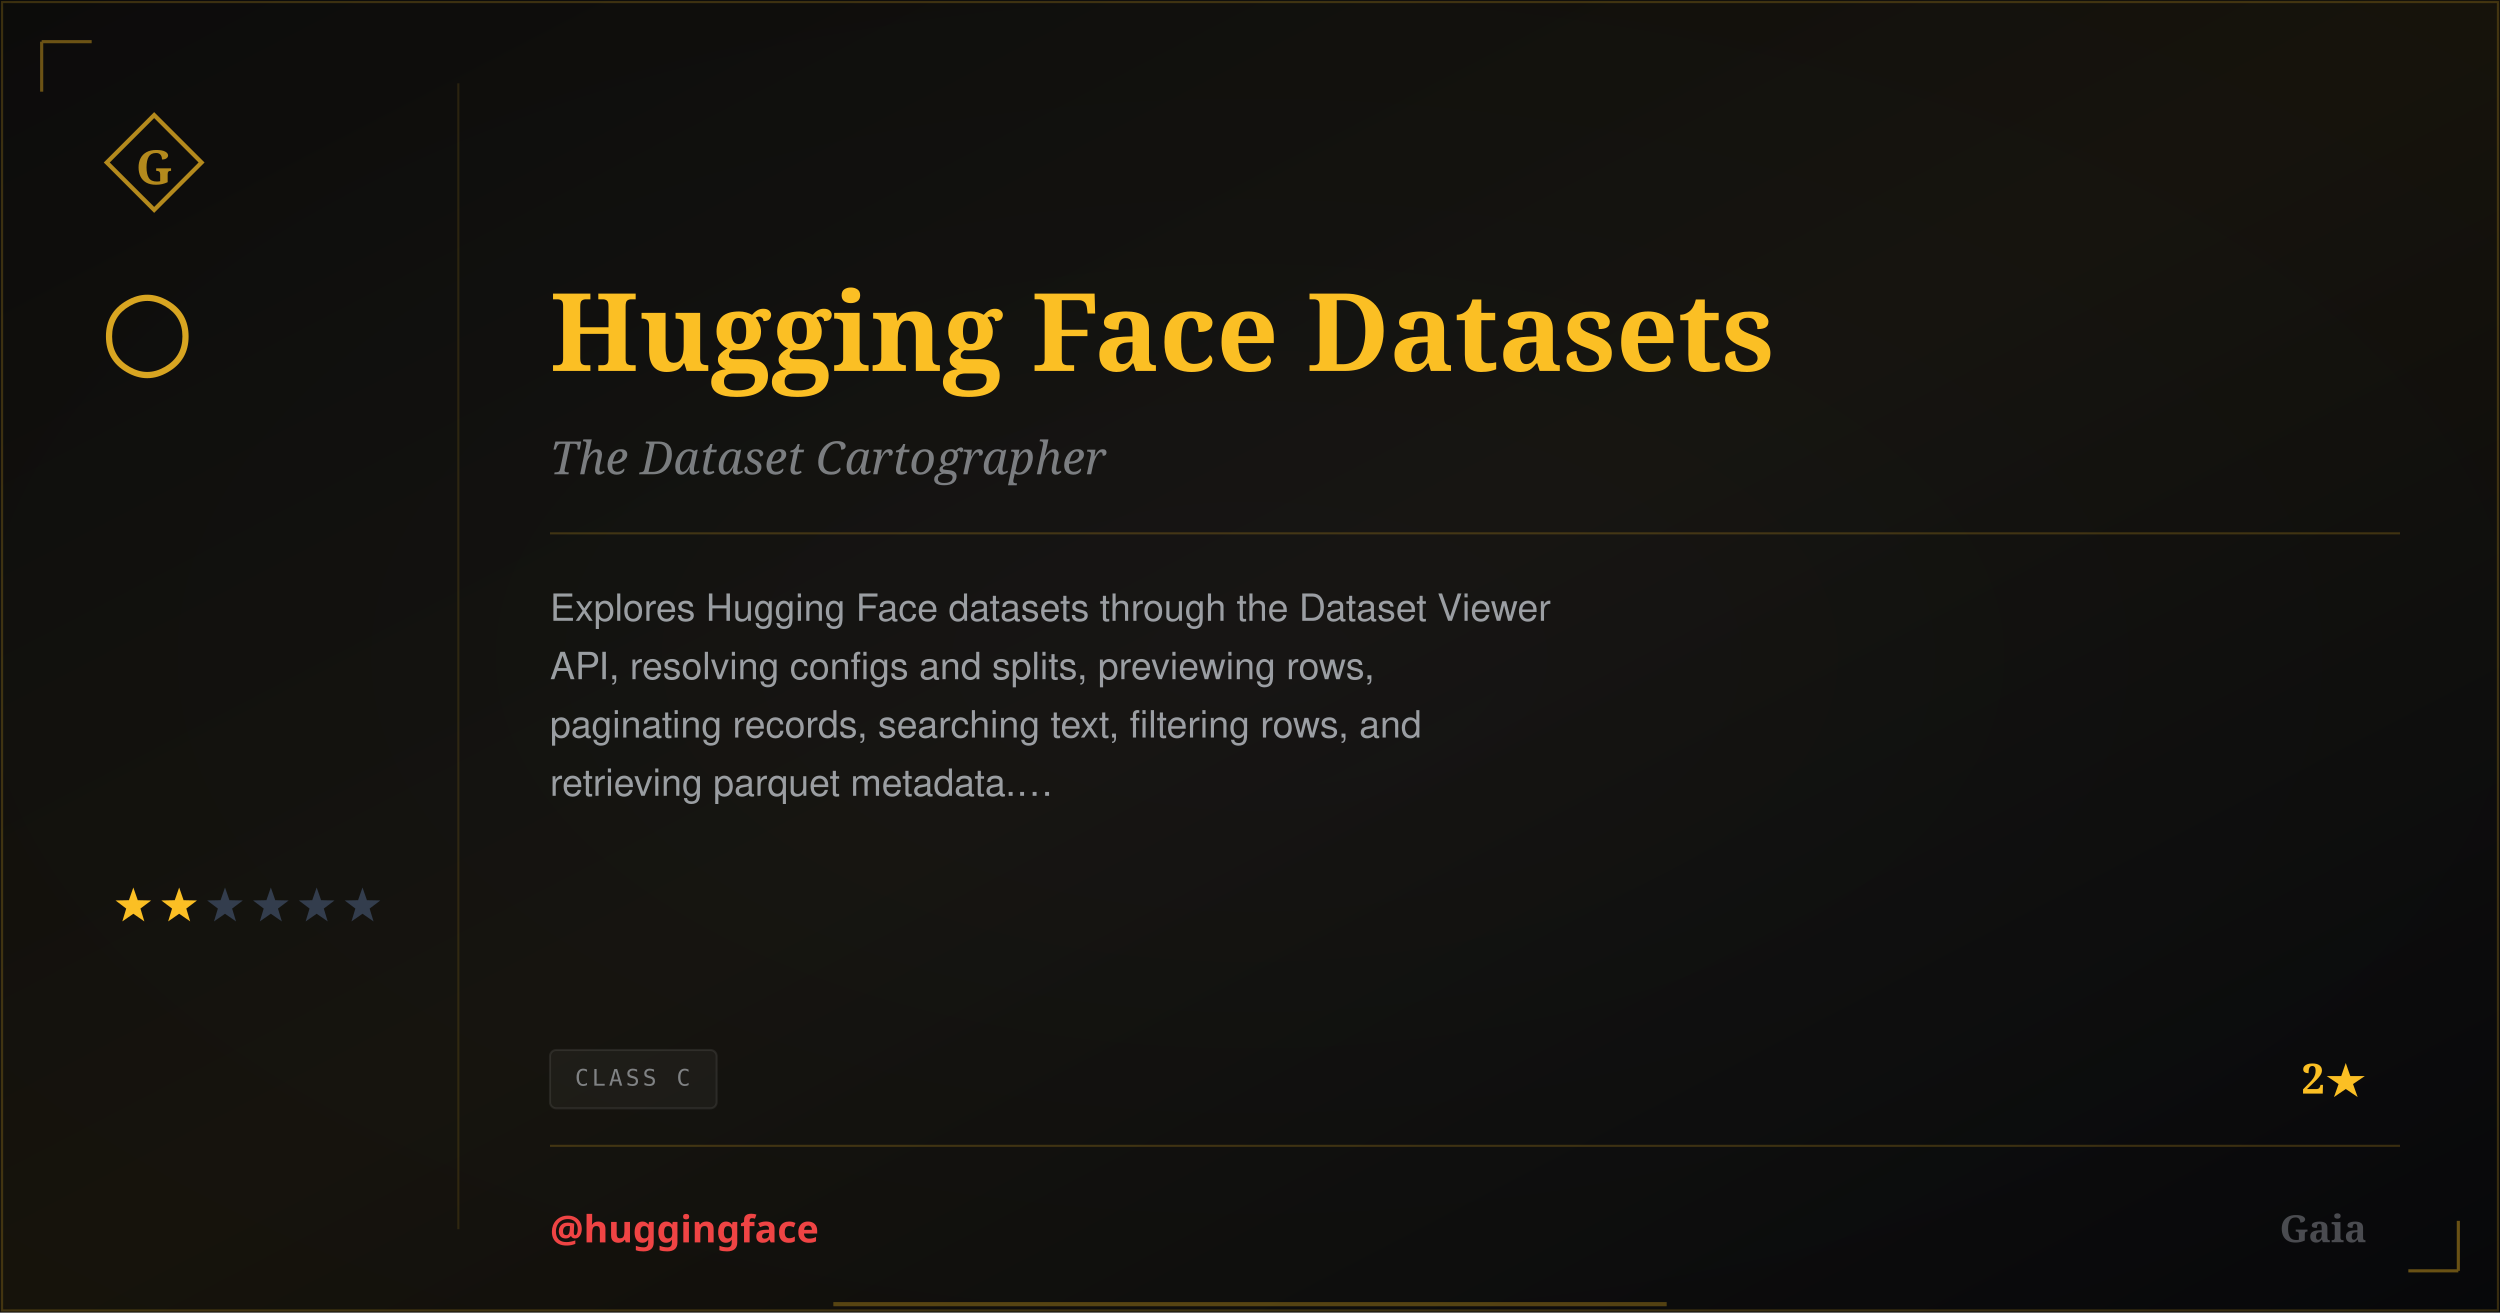
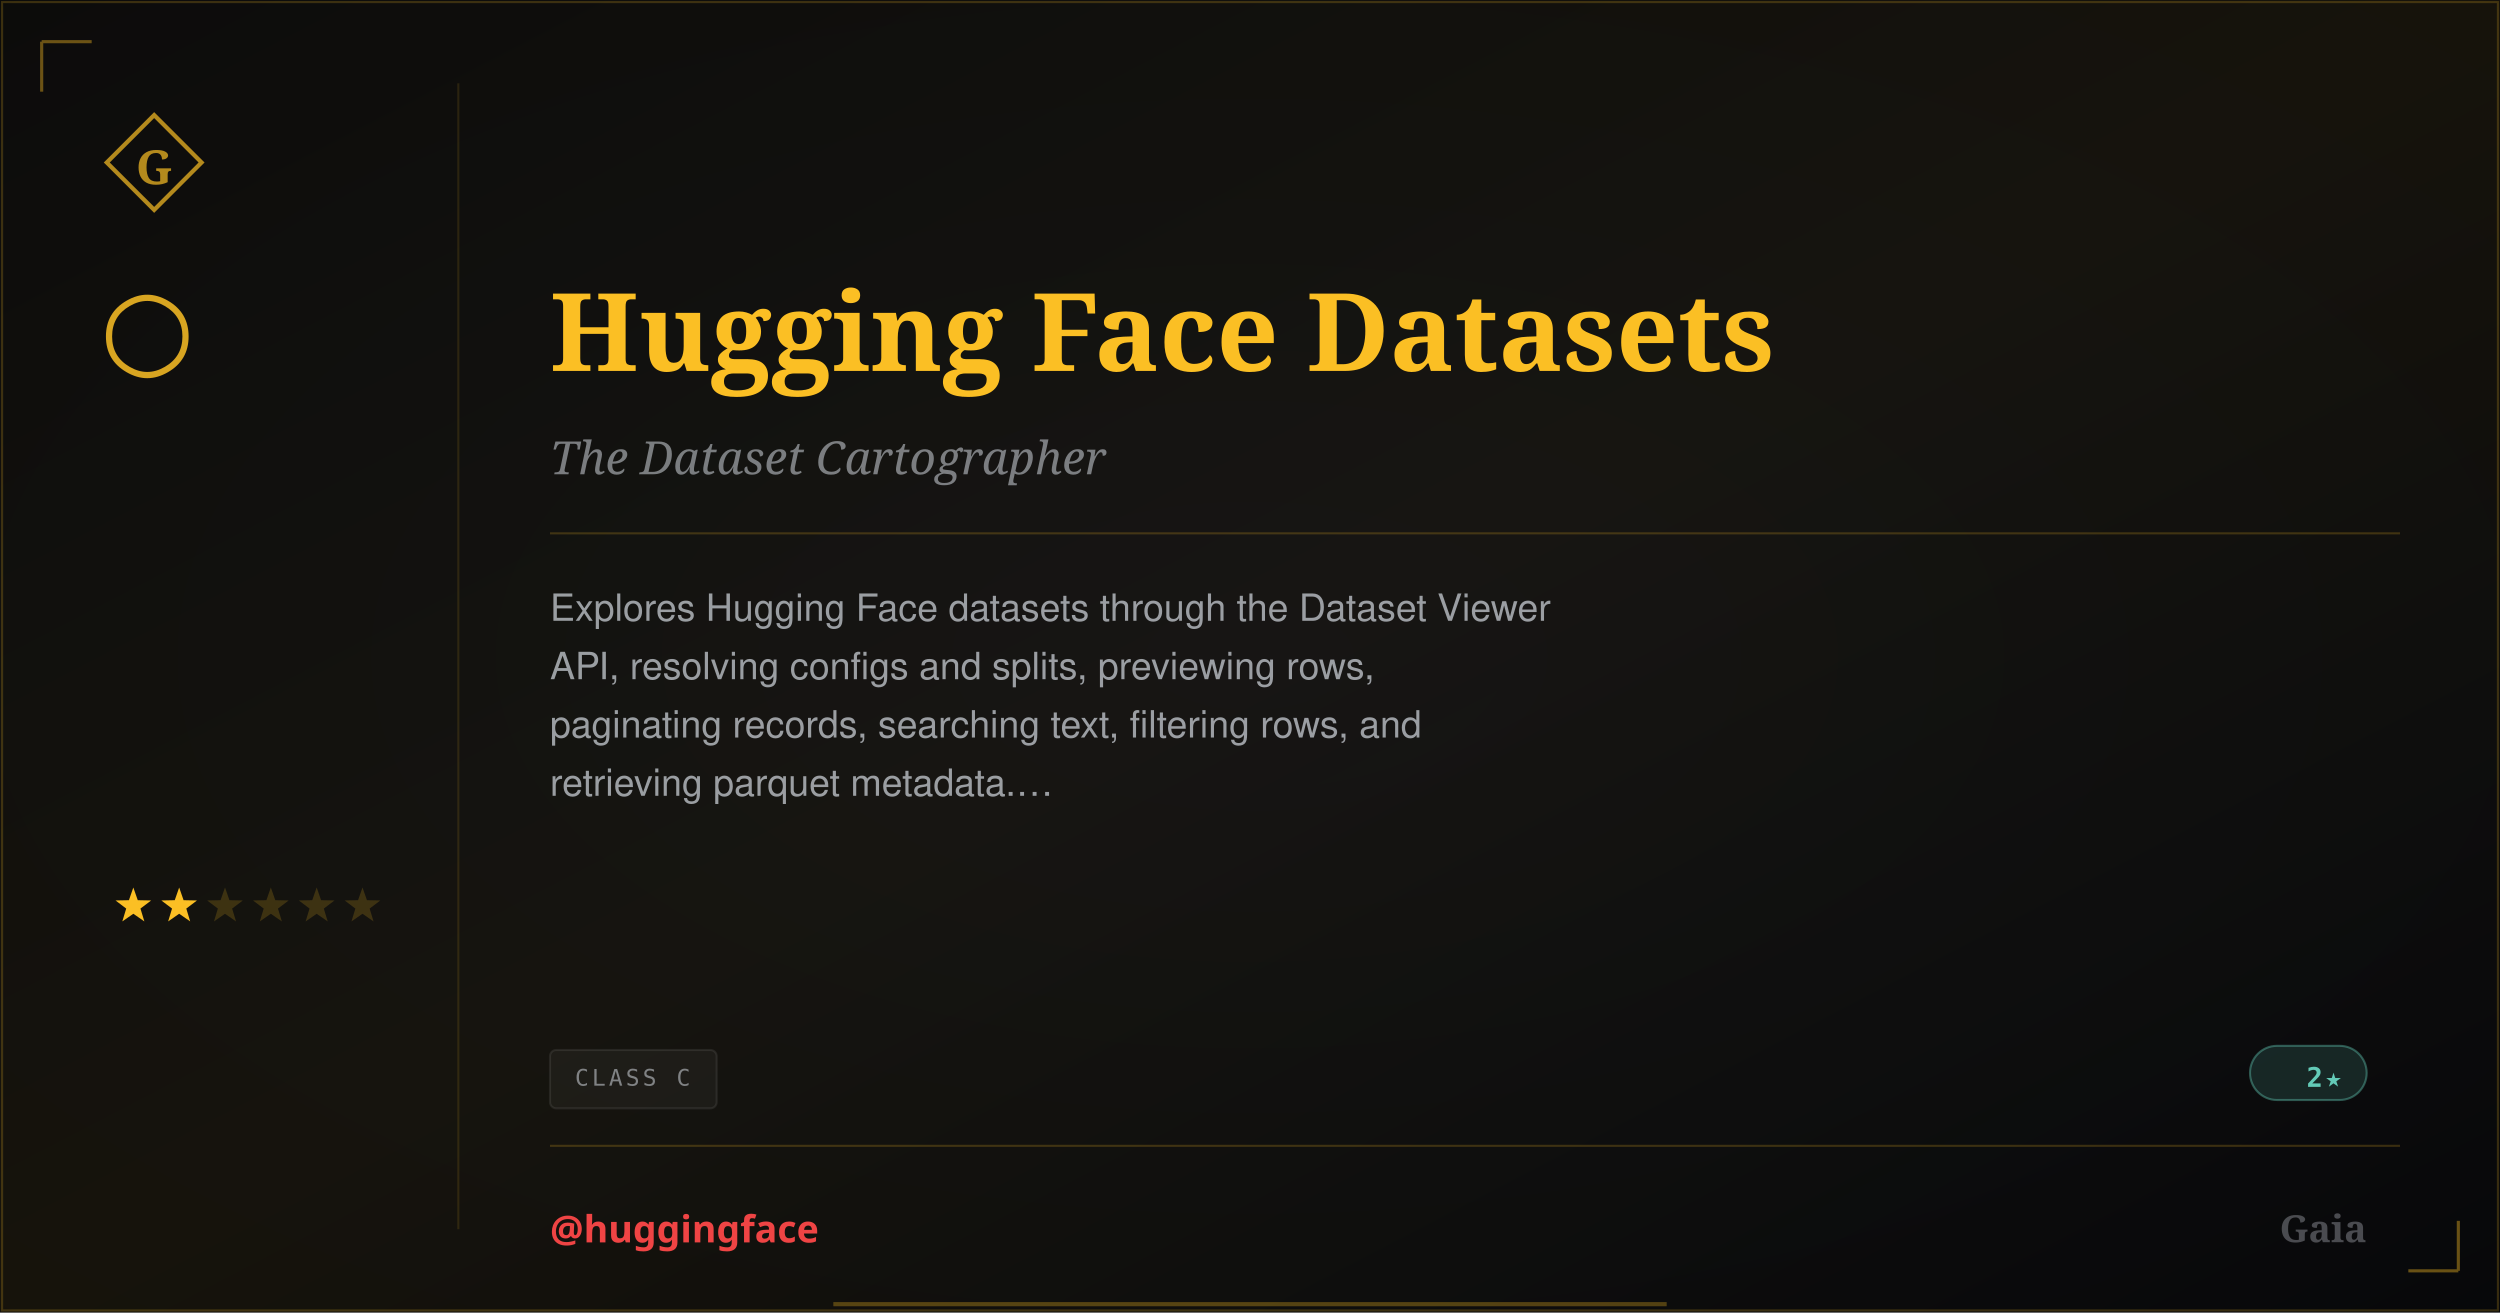
<svg xmlns="http://www.w3.org/2000/svg" width="1200" height="630" viewBox="0 0 1200 630">
  <defs>
    <linearGradient id="grad-huggingface-huggingface-datasets" x1="0" y1="0" x2="1" y2="1">
      <stop offset="0%" stop-color="#fbbf24" stop-opacity="0.04" />
      <stop offset="50%" stop-color="#fbbf24" stop-opacity="0.08" />
      <stop offset="100%" stop-color="#fbbf24" stop-opacity="0.02" />
    </linearGradient>
  </defs>
  <rect width="1200" height="630" fill="#030712" />
  <defs>
    <radialGradient id="vign-huggingface-huggingface-datasets" cx="50%" cy="50%" r="70%">
      <stop offset="0%" stop-color="transparent" />
      <stop offset="100%" stop-color="rgba(0,0,0,0.5)" />
    </radialGradient>
  </defs>
  <rect width="1200" height="630" fill="url(#vign-huggingface-huggingface-datasets)" />
  <rect width="1200" height="630" fill="url(#grad-huggingface-huggingface-datasets)" />
  <rect x="1" y="1" width="1198" height="628" fill="none" stroke="rgba(251,191,36,0.2)" stroke-width="1" />
  <path d="M 20 20 L 20 44 M 20 20 L 44 20" stroke="rgba(251,191,36,0.4)" stroke-width="1.5" fill="none" />
  <path d="M 1180 610 L 1180 586 M 1180 610 L 1156 610" stroke="rgba(251,191,36,0.4)" stroke-width="1.5" fill="none" />
  <svg x="48" y="52" width="52" height="52" viewBox="0 0 64 64">
    <path d="M 32 4 L 60 32 L 32 60 L 4 32 Z" fill="none" stroke="#fbbf24" stroke-width="2.5" stroke-linejoin="miter" opacity="0.7" />
    <text x="32" y="34" font-family="Georgia,serif" font-weight="600" font-size="28" fill="#fbbf24" text-anchor="middle" dominant-baseline="central" opacity="0.7">G</text>
  </svg>
  <text x="48" y="175" font-family="Georgia,serif" font-size="52" fill="#fbbf24" opacity="0.85">○</text>
-   <polygon points="64.00,426.00 66.12,432.09 72.56,432.22 67.42,436.11 69.29,442.28 64.00,438.60 58.71,442.28 60.58,436.11 55.44,432.22 61.88,432.09" fill="#fbbf24" />
-   <polygon points="86.00,426.00 88.12,432.09 94.56,432.22 89.42,436.11 91.29,442.28 86.00,438.60 80.71,442.28 82.58,436.11 77.44,432.22 83.88,432.09" fill="#fbbf24" />
-   <polygon points="108.00,426.00 110.12,432.09 116.56,432.22 111.42,436.11 113.29,442.28 108.00,438.60 102.71,442.28 104.58,436.11 99.44,432.22 105.88,432.09" fill="#333d4d" />
-   <polygon points="130.00,426.00 132.12,432.09 138.56,432.22 133.42,436.11 135.29,442.28 130.00,438.60 124.71,442.28 126.58,436.11 121.44,432.22 127.88,432.09" fill="#333d4d" />
-   <polygon points="152.00,426.00 154.12,432.09 160.56,432.22 155.42,436.11 157.29,442.28 152.00,438.60 146.71,442.28 148.58,436.11 143.44,432.22 149.88,432.09" fill="#333d4d" />
-   <polygon points="174.00,426.00 176.12,432.09 182.56,432.22 177.42,436.11 179.29,442.28 174.00,438.60 168.71,442.28 170.58,436.11 165.44,432.22 171.88,432.09" fill="#333d4d" />
+   <polygon points="64.00,426.00 66.12,432.09 72.56,432.22 67.42,436.11 69.29,442.28 64.00,438.60 58.71,442.28 60.58,436.11 55.44,432.22 61.88,432.09" fill="#fbbf24" opacity="1" />
+   <polygon points="86.00,426.00 88.12,432.09 94.56,432.22 89.42,436.11 91.29,442.28 86.00,438.60 80.71,442.28 82.58,436.11 77.44,432.22 83.88,432.09" fill="#fbbf24" opacity="1" />
+   <polygon points="108.00,426.00 110.12,432.09 116.56,432.22 111.42,436.11 113.29,442.28 108.00,438.60 102.71,442.28 104.58,436.11 99.44,432.22 105.88,432.09" fill="#fbbf24" opacity="0.18" />
+   <polygon points="130.00,426.00 132.12,432.09 138.56,432.22 133.42,436.11 135.29,442.28 130.00,438.60 124.71,442.28 126.58,436.11 121.44,432.22 127.88,432.09" fill="#fbbf24" opacity="0.18" />
+   <polygon points="152.00,426.00 154.12,432.09 160.56,432.22 155.42,436.11 157.29,442.28 152.00,438.60 146.71,442.28 148.58,436.11 143.44,432.22 149.88,432.09" fill="#fbbf24" opacity="0.18" />
+   <polygon points="174.00,426.00 176.12,432.09 182.56,432.22 177.42,436.11 179.29,442.28 174.00,438.60 168.71,442.28 170.58,436.11 165.44,432.22 171.88,432.09" fill="#fbbf24" opacity="0.18" />
  <line x1="220" y1="40" x2="220" y2="590" stroke="rgba(251,191,36,0.12)" stroke-width="1" />
  <text x="264" y="160" font-family="EB Garamond,Georgia,serif" font-size="52" font-weight="600" fill="#fbbf24" dominant-baseline="middle">Hugging Face Datasets</text>
  <text x="264" y="220" font-family="EB Garamond,Georgia,serif" font-size="22" font-style="italic" fill="rgba(226,232,240,0.5)" dominant-baseline="middle">The Dataset Cartographer</text>
  <line x1="264" y1="256" x2="1152" y2="256" stroke="rgba(251,191,36,0.2)" stroke-width="1" />
  <text x="264" y="298" font-family="Bricolage Grotesque,Helvetica,Arial,sans-serif" font-size="18" fill="rgba(226,232,240,0.65)">
    <tspan x="264" dy="0">Explores Hugging Face datasets through the Dataset Viewer</tspan>
    <tspan x="264" dy="28">API, resolving configs and splits, previewing rows,</tspan>
    <tspan x="264" dy="28">paginating records, searching text, filtering rows, and</tspan>
    <tspan x="264" dy="28">retrieving parquet metadata.…</tspan>
  </text>
  <rect x="264" y="504" width="80" height="28" rx="3" fill="rgba(255,255,255,0.04)" stroke="rgba(255,255,255,0.08)" stroke-width="1" />
  <text x="276" y="518" font-family="monospace" font-size="11" letter-spacing="1.5" fill="rgba(226,232,240,0.5)" dominant-baseline="middle" text-transform="uppercase">CLASS C</text>
-   <text x="1136" y="518" font-family="EB Garamond,Georgia,serif" font-size="20" font-weight="600" fill="#fbbf24" text-anchor="end" dominant-baseline="middle">2★</text>
+   <rect x="1080" y="502" width="56" height="26" rx="13" fill="rgba(99,202,183,.15)" stroke="rgba(99,202,183,.4)" stroke-width="1" />
+   <text x="1124" y="518" font-family="'Departure Mono','JetBrains Mono',monospace" font-size="13" font-weight="600" letter-spacing="1.2" fill="#63cab7" text-anchor="end" dominant-baseline="middle">2★</text>
  <line x1="264" y1="550" x2="1152" y2="550" stroke="rgba(251,191,36,0.2)" stroke-width="1" />
  <text x="264" y="590" font-family="'Bricolage Grotesque',sans-serif" font-size="18" font-weight="600" fill="#ef4444" dominant-baseline="middle">@huggingface</text>
  <text x="1136" y="590" font-family="EB Garamond,Georgia,serif" font-size="18" font-weight="600" fill="rgba(226,232,240,0.3)" text-anchor="end" dominant-baseline="middle">Gaia</text>
  <line x1="400" y1="626" x2="800" y2="626" stroke="#fbbf24" stroke-width="2" stroke-opacity="0.3" />
</svg>
